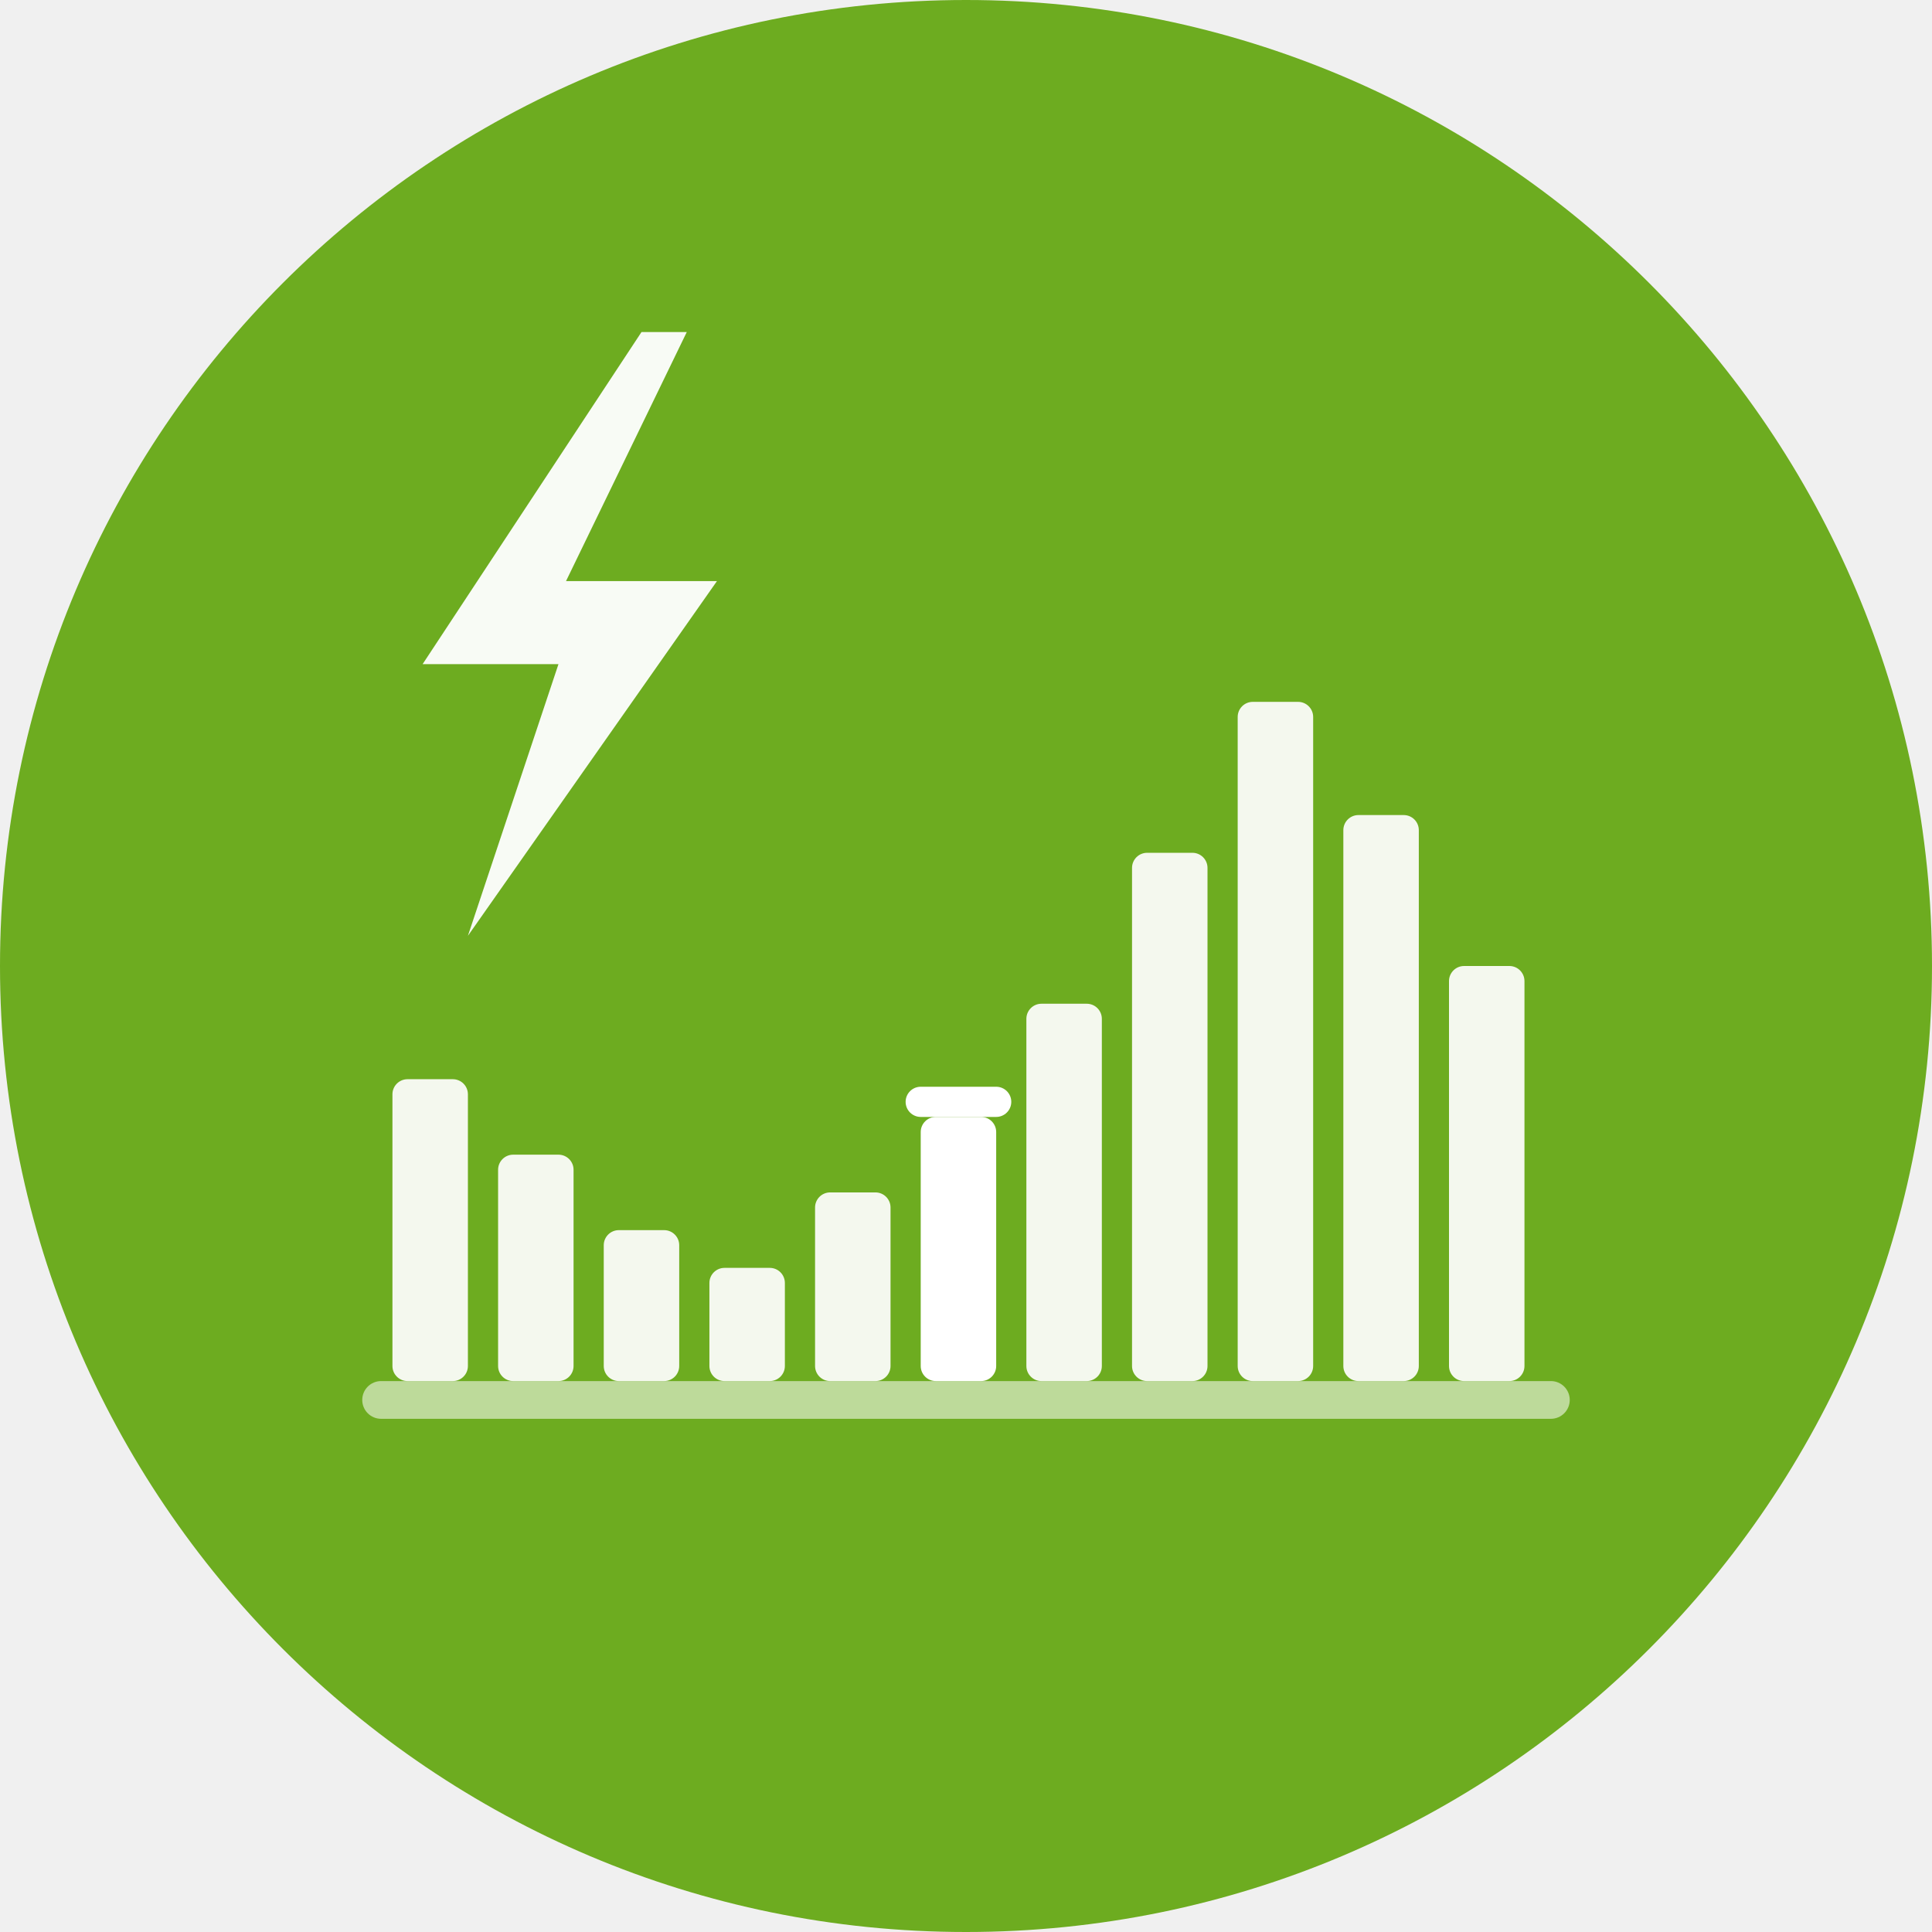
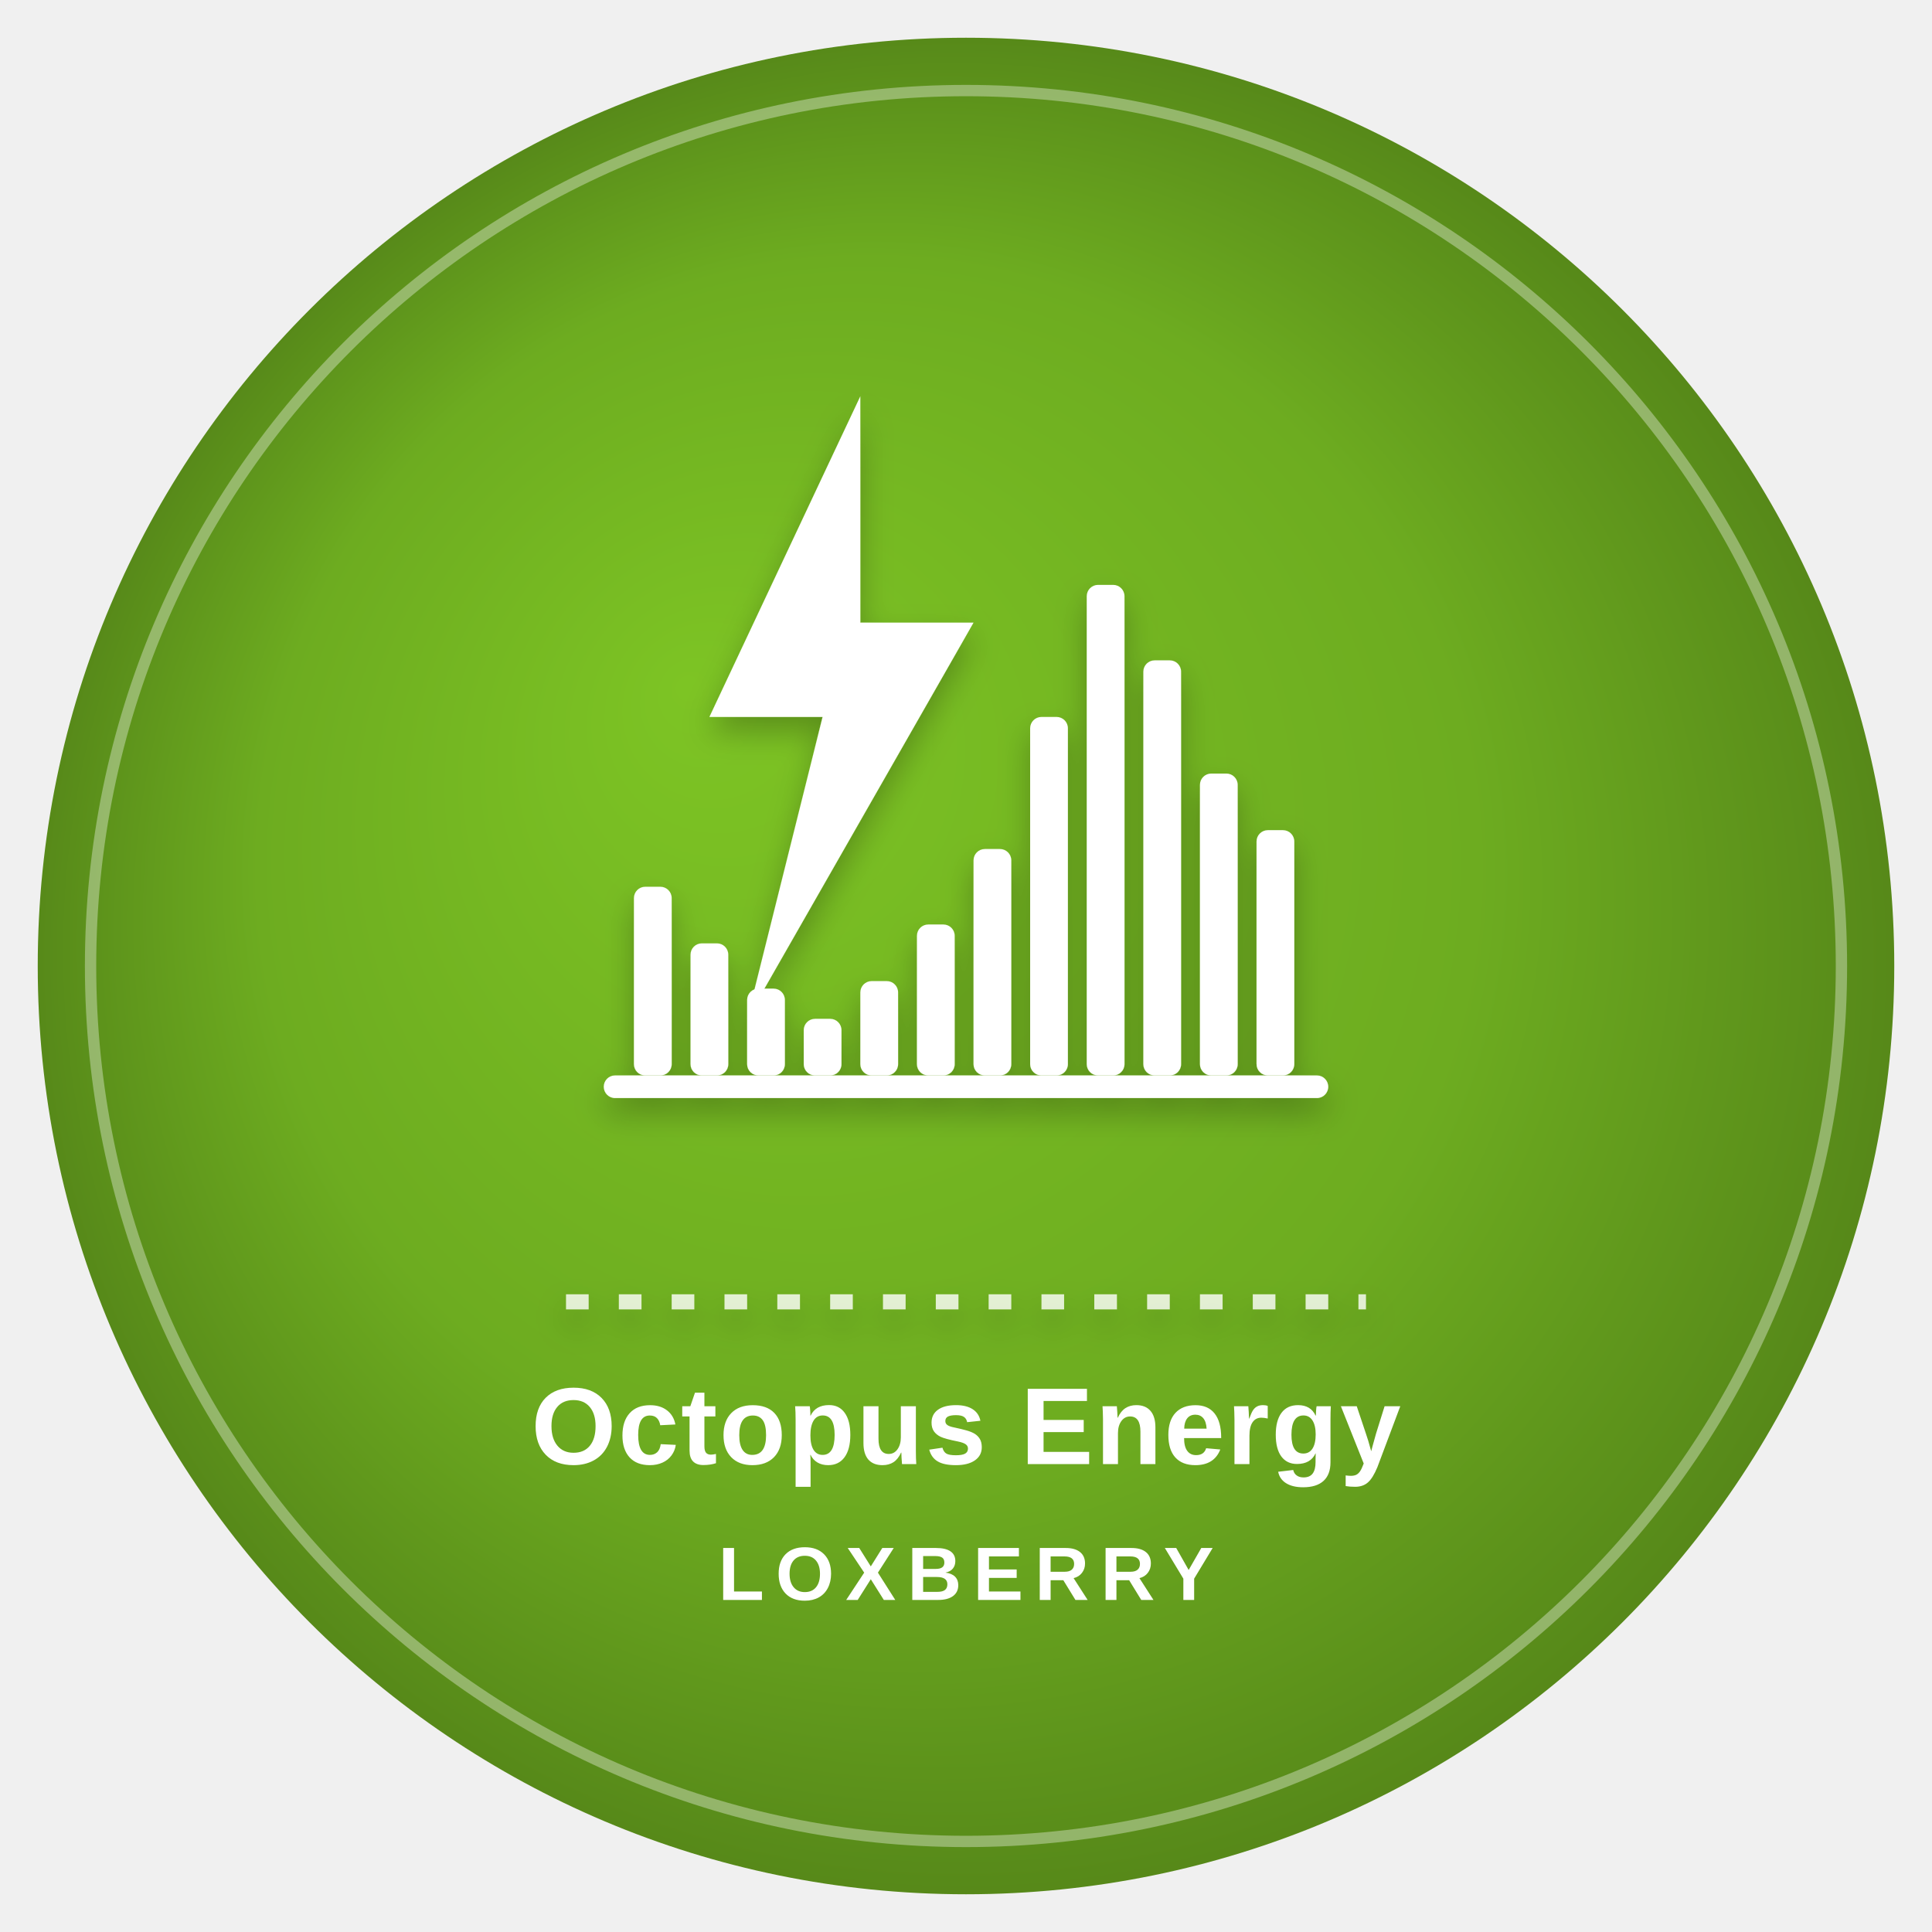
- <svg xmlns="http://www.w3.org/2000/svg" viewBox="0 0 512 512" width="512" height="512">
-   <circle cx="256" cy="256" r="256" fill="#6dac20" />
-   <rect x="96" y="366" width="320" height="10" rx="5" fill="#ffffff" opacity="0.55" />
-   <g fill="#ffffff" opacity="0.92">
-     <rect x="104" y="286" width="20" height="80" rx="4" />
-     <rect x="132" y="306" width="20" height="60" rx="4" />
-     <rect x="160" y="326" width="20" height="40" rx="4" />
-     <rect x="188" y="336" width="20" height="30" rx="4" />
-     <rect x="216" y="316" width="20" height="50" rx="4" />
-     <rect x="272" y="266" width="20" height="100" rx="4" />
-     <rect x="300" y="226" width="20" height="140" rx="4" />
-     <rect x="328" y="186" width="20" height="180" rx="4" />
-     <rect x="356" y="216" width="20" height="150" rx="4" />
-     <rect x="384" y="256" width="20" height="110" rx="4" />
+ <svg xmlns="http://www.w3.org/2000/svg" width="512" height="512" viewBox="0 0 512 512" version="1.1">
+   <defs>
+     <radialGradient id="bg-grad" cx="50%" cy="50%" r="50%" fx="35%" fy="35%">
+       <stop offset="0%" stop-color="#7dc424" />
+       <stop offset="65%" stop-color="#6dac20" />
+       <stop offset="100%" stop-color="#568819" />
+     </radialGradient>
+     <filter id="shadow" x="-10%" y="-10%" width="120%" height="120%">
+       <feDropShadow dx="0" dy="4" stdDeviation="4" flood-color="#000000" flood-opacity="0.25" />
+     </filter>
+   </defs>
+   <circle cx="256" cy="256" r="246" fill="url(#bg-grad)" />
+   <circle cx="256" cy="256" r="232" fill="none" stroke="#ffffff" stroke-opacity="0.35" stroke-width="3" />
+   <g filter="url(#shadow)" fill="#ffffff">
+     <rect x="160" y="285" width="192" height="6" rx="3" fill="#ffffff" />
+     <rect x="168" y="235" width="10" height="50" rx="3" fill="#ffffff" />
+     <rect x="183" y="250" width="10" height="35" rx="3" fill="#ffffff" />
+     <rect x="198" y="262" width="10" height="23" rx="3" fill="#ffffff" />
+     <rect x="213" y="270" width="10" height="15" rx="3" fill="#ffffff" />
+     <rect x="228" y="260" width="10" height="25" rx="3" fill="#ffffff" />
+     <rect x="243" y="245" width="10" height="40" rx="3" fill="#ffffff" />
+     <rect x="258" y="225" width="10" height="60" rx="3" fill="#ffffff" />
+     <rect x="273" y="190" width="10" height="95" rx="3" fill="#ffffff" />
+     <rect x="288" y="155" width="10" height="130" rx="3" fill="#ffffff" />
+     <rect x="303" y="175" width="10" height="110" rx="3" fill="#ffffff" />
+     <rect x="318" y="205" width="10" height="80" rx="3" fill="#ffffff" />
+     <rect x="333" y="220" width="10" height="65" rx="3" fill="#ffffff" />
+     <polygon points="228,105 188,190 218,190 198,270 258,165 228,165" fill="#ffffff" />
+     <path d="M 150 345 L 362 345" stroke="#ffffff" stroke-width="4" stroke-dasharray="6 8" opacity="0.8" />
  </g>
-   <rect x="244" y="296" width="20" height="70" rx="4" fill="#ffffff" />
-   <rect x="240" y="288" width="28" height="8" rx="4" fill="#ffffff" />
-   <path d="M170 88 L112 176 L148 176 L124 248 L190 154 L150 154 L182 88 Z" fill="#ffffff" opacity="0.95" />
+   <text x="256" y="388" text-anchor="middle" fill="#ffffff" font-family="Arial, sans-serif" font-weight="900" font-size="29" letter-spacing="0.5">Octopus Energy</text>
+   <text x="256" y="424" text-anchor="middle" fill="#ffffff" font-family="Arial, sans-serif" font-weight="bold" font-size="20" letter-spacing="3">LOXBERRY</text>
</svg>
